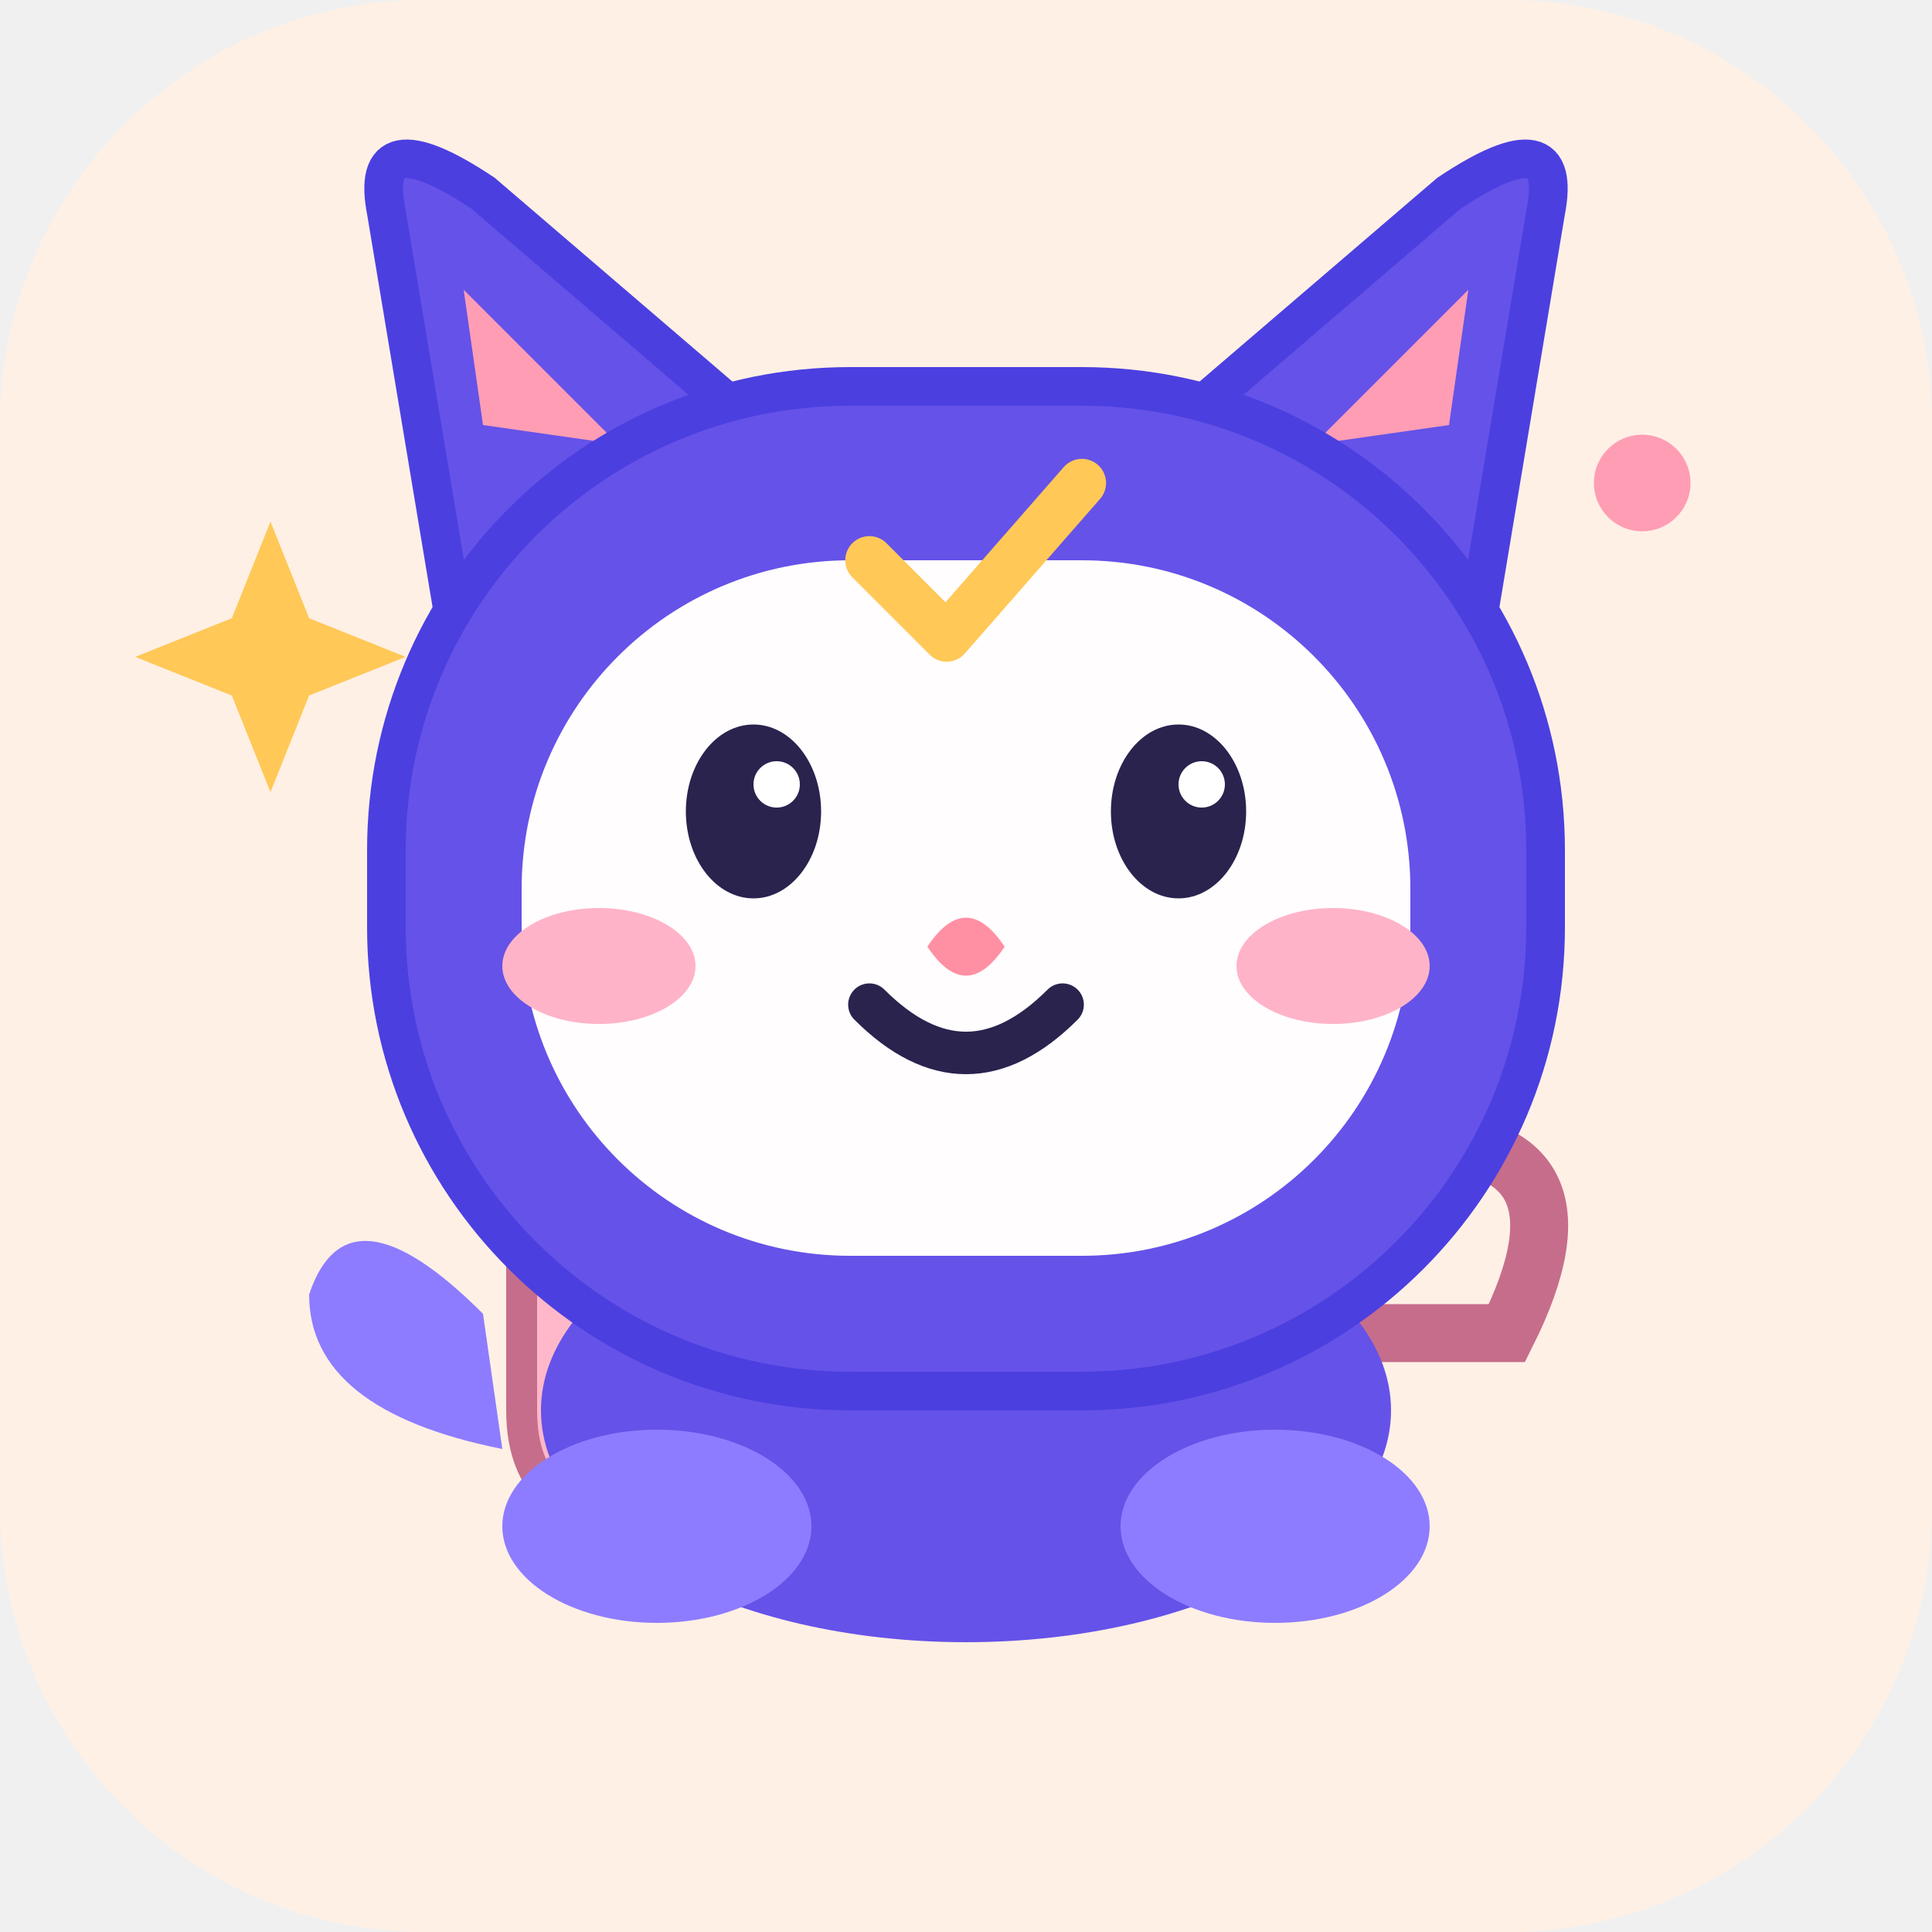
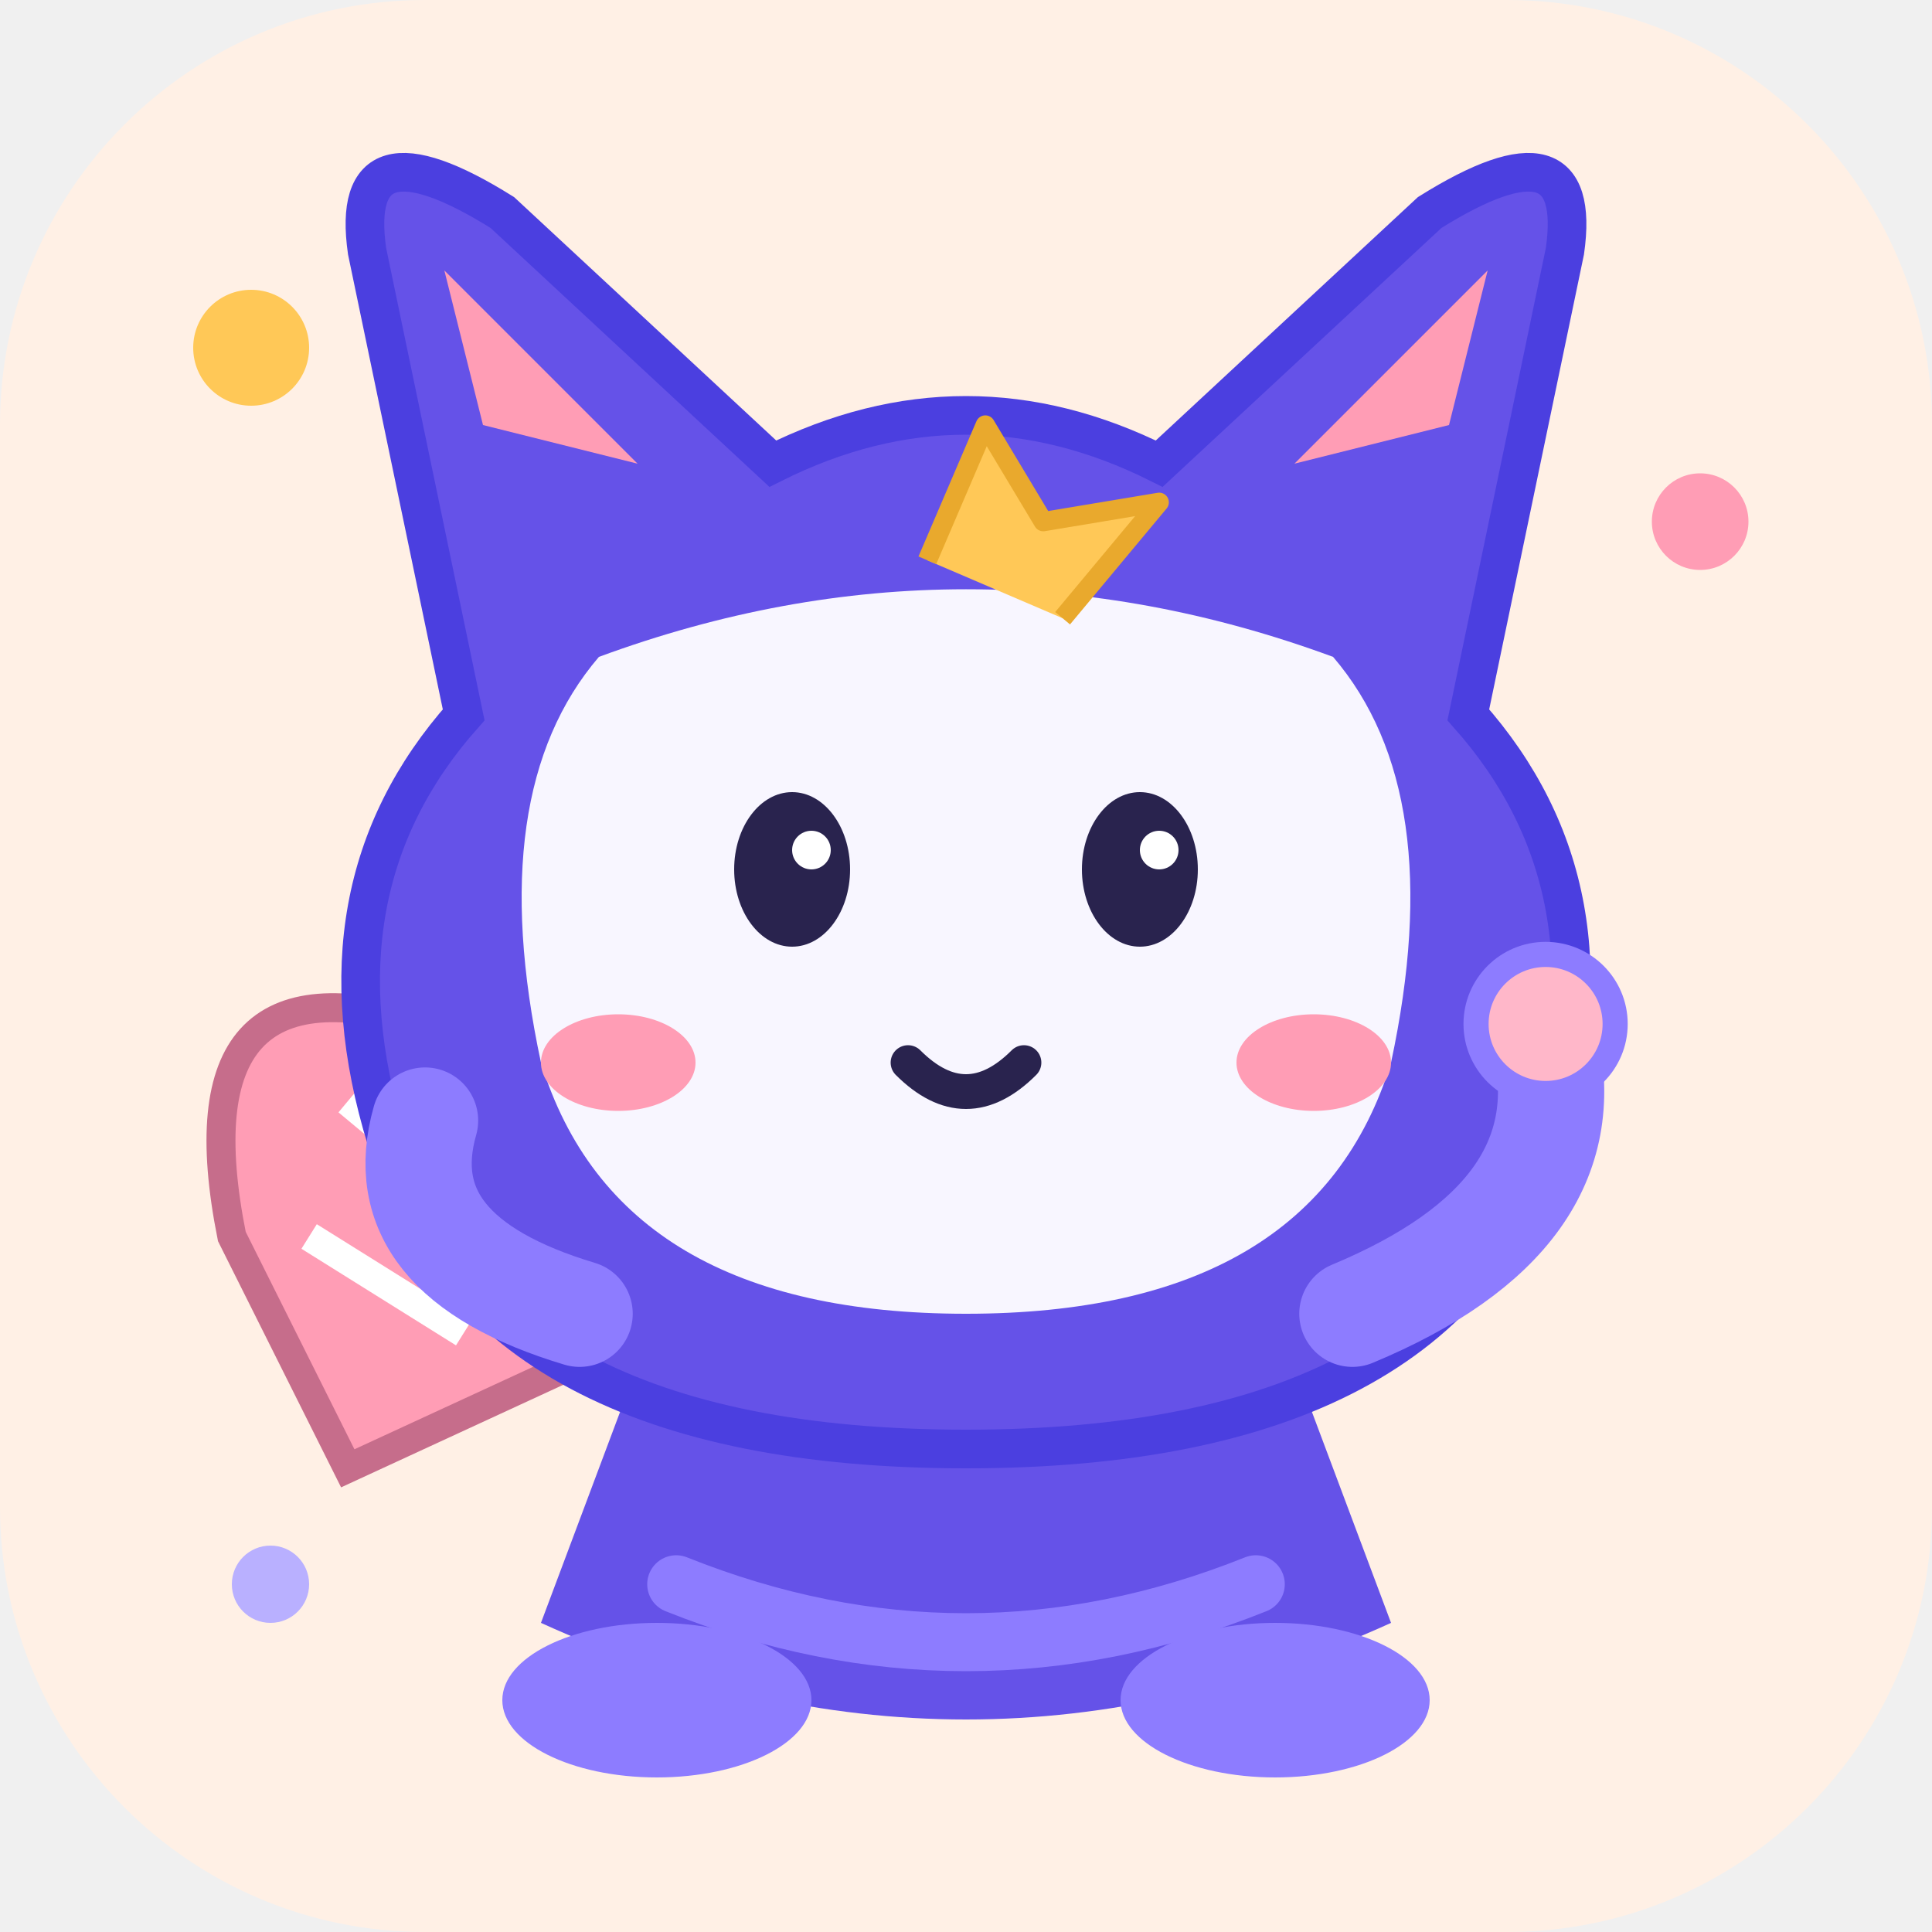
- <svg xmlns="http://www.w3.org/2000/svg" viewBox="0 0 100 100" role="img" aria-label="Taktiva mascot 15">
+ <svg xmlns="http://www.w3.org/2000/svg" viewBox="0 0 100 100" role="img" aria-label="Taktiva mascot pose 15">
  <rect width="100" height="100" rx="22" fill="#FFF0E5" />
-   <path d="M12 32 l2 -5 l2 5 l5 2 l-5 2 l-2 5 l-2 -5 l-5 -2Z" fill="#FFC857" />
-   <circle cx="85" cy="25" r="2.5" fill="#FF9DB5" />
-   <path d="M27 54 H67 V73 Q67 79 60 79 H34 Q27 79 27 73Z" fill="#FFB8C9" stroke="#C66D8B" stroke-width="1.6" />
-   <path d="M67 59 H73 Q83 59 78 69 H67" fill="none" stroke="#C66D8B" stroke-width="3" />
-   <path d="M39 49 Q34 42 40 37 M51 49 Q46 42 52 37 M61 49 Q56 42 62 37" fill="none" stroke="#B7A6F7" stroke-width="2.5" stroke-linecap="round" />
-   <path d="M24 35 L20 11 Q19 6 25 10 L39 22Z" fill="#6552E8" stroke="#4B3FE0" stroke-width="2" />
-   <path d="M76 35 L80 11 Q81 6 75 10 L61 22Z" fill="#6552E8" stroke="#4B3FE0" stroke-width="2" />
-   <path d="M25 22 L24 15 L32 23Z M75 22 L76 15 L68 23Z" fill="#FF9DB5" />
-   <ellipse cx="50" cy="73" rx="22" ry="12" fill="#6552E8" />
-   <ellipse cx="34" cy="79" rx="8" ry="5" fill="#8D7CFF" />
-   <ellipse cx="66" cy="79" rx="8" ry="5" fill="#8D7CFF" />
-   <rect x="20" y="20" width="60" height="52" rx="24" fill="#6552E8" stroke="#4B3FE0" stroke-width="2" />
-   <rect x="27" y="29" width="46" height="36" rx="17" fill="#FFFDFE" />
-   <ellipse cx="39" cy="42" rx="3.5" ry="4.5" fill="#29234E" />
-   <ellipse cx="61" cy="42" rx="3.5" ry="4.5" fill="#29234E" />
-   <circle cx="40.2" cy="40.6" r="1.2" fill="#fff" />
-   <circle cx="62.2" cy="40.6" r="1.2" fill="#fff" />
-   <ellipse cx="31" cy="50" rx="5" ry="3" fill="#FFB3C8" />
-   <ellipse cx="69" cy="50" rx="5" ry="3" fill="#FFB3C8" />
-   <path d="M45 52 Q50 57 55 52" fill="none" stroke="#29234E" stroke-width="2.2" stroke-linecap="round" />
-   <path d="M48 49 Q50 46 52 49 Q50 52 48 49Z" fill="#FF8FA3" />
-   <path d="M45 29 l4 4 l7 -8" fill="none" stroke="#FFC857" stroke-width="2.5" stroke-linecap="round" stroke-linejoin="round" />
-   <path d="M25 68 Q18 61 16 67 Q16 73 26 75" fill="#8D7CFF" />
+   <circle cx="13" cy="18" r="3" fill="#FFC857" />
+   <circle cx="88" cy="27" r="2.5" fill="#FF9DB5" />
+   <circle cx="14" cy="82" r="2" fill="#B9B0FF" />
+   <path d="M34 68 Q50 58 66 68 L72 84 Q50 94 28 84Z" fill="#6552E8" />
+   <ellipse cx="34" cy="88" rx="8" ry="4" fill="#8D7CFF" />
+   <ellipse cx="66" cy="88" rx="8" ry="4" fill="#8D7CFF" />
+   <path d="M22 53 Q9 49 12 64 L18 76 L31 70Z" fill="#FF9DB5" stroke="#C66D8B" stroke-width="1.5" />
+   <path d="M18 57 l6 5 M16 64 l8 5" stroke="#fff" stroke-width="1.5" />
+   <g>
+     <path d="M24 37 L19 13 Q18 6 26 11 L40 24 Q50 19 60 24 L74 11 Q82 6 81 13 L76 37 Q84 46 80 59 Q75 75 50 75 Q25 75 20 59 Q16 46 24 37Z" fill="#6552E8" stroke="#4B3FE0" stroke-width="2" />
+     <path d="M25 22 L23 14 L33 24Z M75 22 L77 14 L67 24Z" fill="#FF9DB5" />
+     <path d="M31 34 Q50 27 69 34 Q75 41 72 55 Q68 68 50 68 Q32 68 28 55 Q25 41 31 34Z" fill="#F8F6FF" />
+     <ellipse cx="41" cy="45" rx="3" ry="4" fill="#29234E" />
+     <ellipse cx="59" cy="45" rx="3" ry="4" fill="#29234E" />
+     <circle cx="42" cy="44" r="1" fill="#fff" />
+     <circle cx="60" cy="44" r="1" fill="#fff" />
+     <path d="M47 55 q3 3 6 0" fill="none" stroke="#29234E" stroke-width="1.8" stroke-linecap="round" />
+     <ellipse cx="32" cy="55" rx="4" ry="2.5" fill="#FF9DB5" />
+     <ellipse cx="68" cy="55" rx="4" ry="2.5" fill="#FF9DB5" />
+     <path d="M48 29 l3 -7 3 5 6 -1 -5 6" fill="#FFC857" stroke="#E9A92D" stroke-width="1" stroke-linejoin="round" />
+   </g>
+   <g fill="none" stroke="#8D7CFF" stroke-width="5.5" stroke-linecap="round" stroke-linejoin="round">
+     <path d="M30 68 Q20 65 22 58" />
+     <path d="M70 68 Q82 63 80 54" />
+   </g>
+   <circle cx="80" cy="53" r="3.6" fill="#FFB7C9" stroke="#8D7CFF" stroke-width="1.3" />
+   <path d="M35 82 Q50 88 65 82" fill="none" stroke="#8D7CFF" stroke-width="3" stroke-linecap="round" />
</svg>
